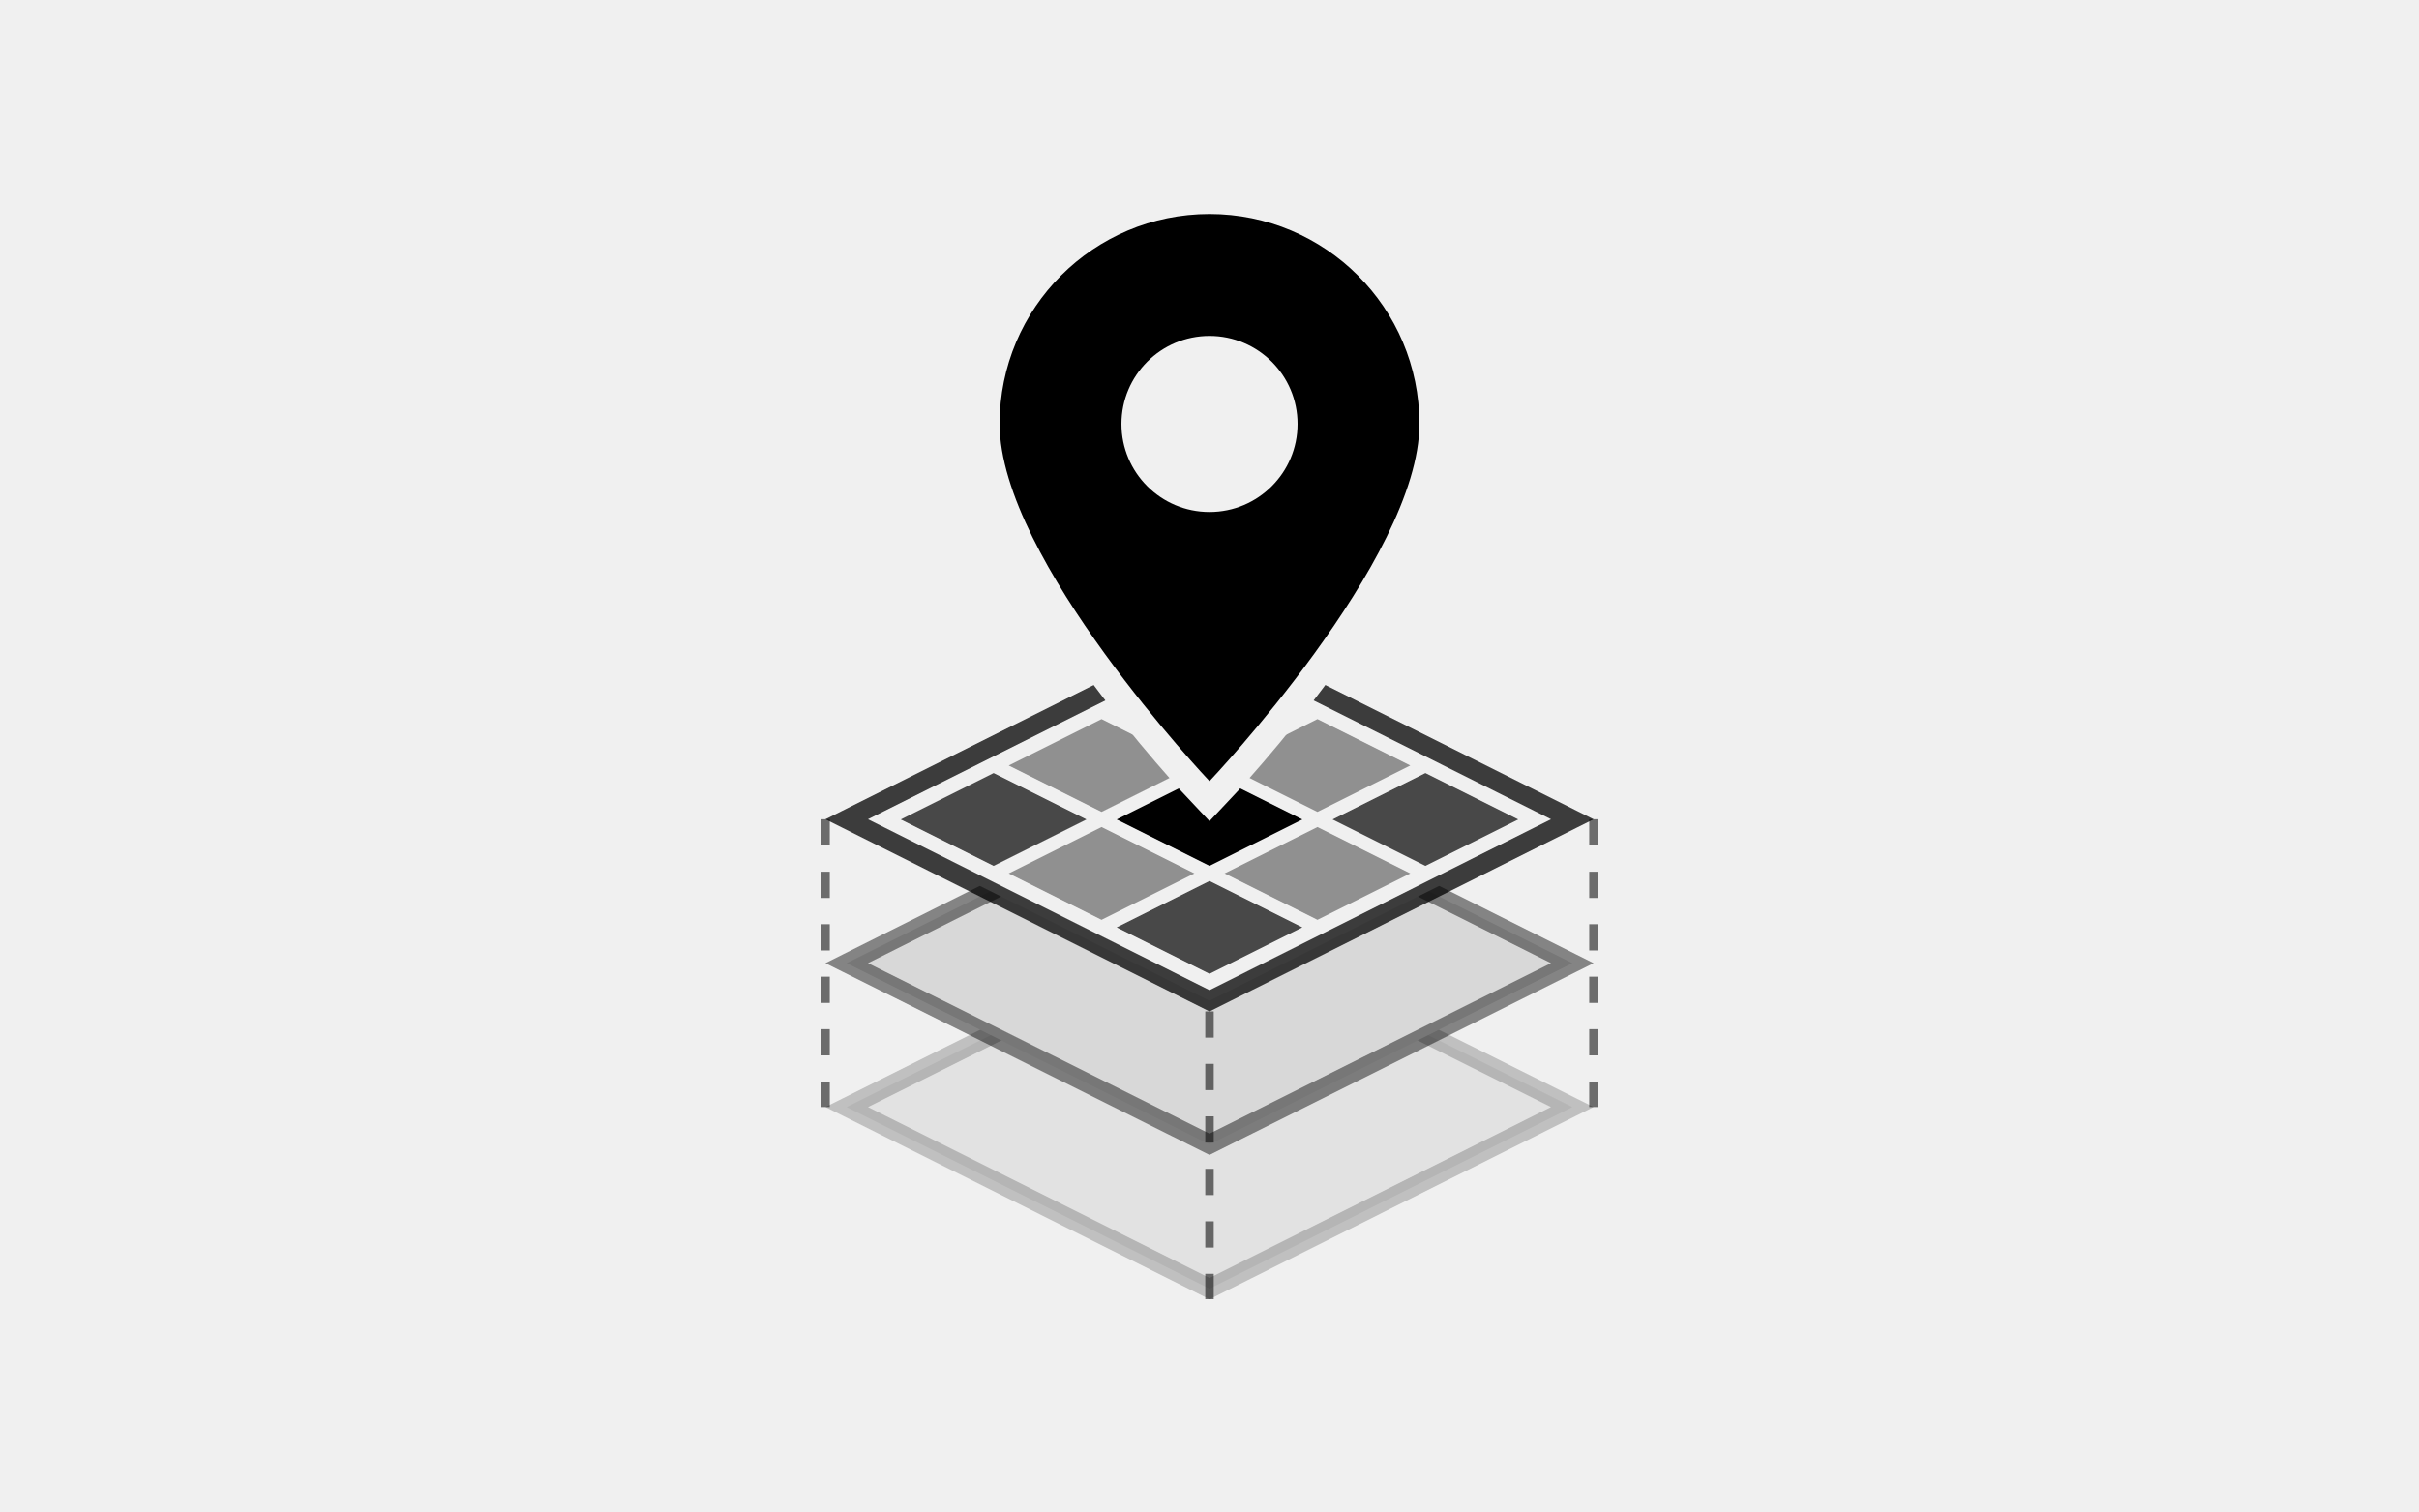
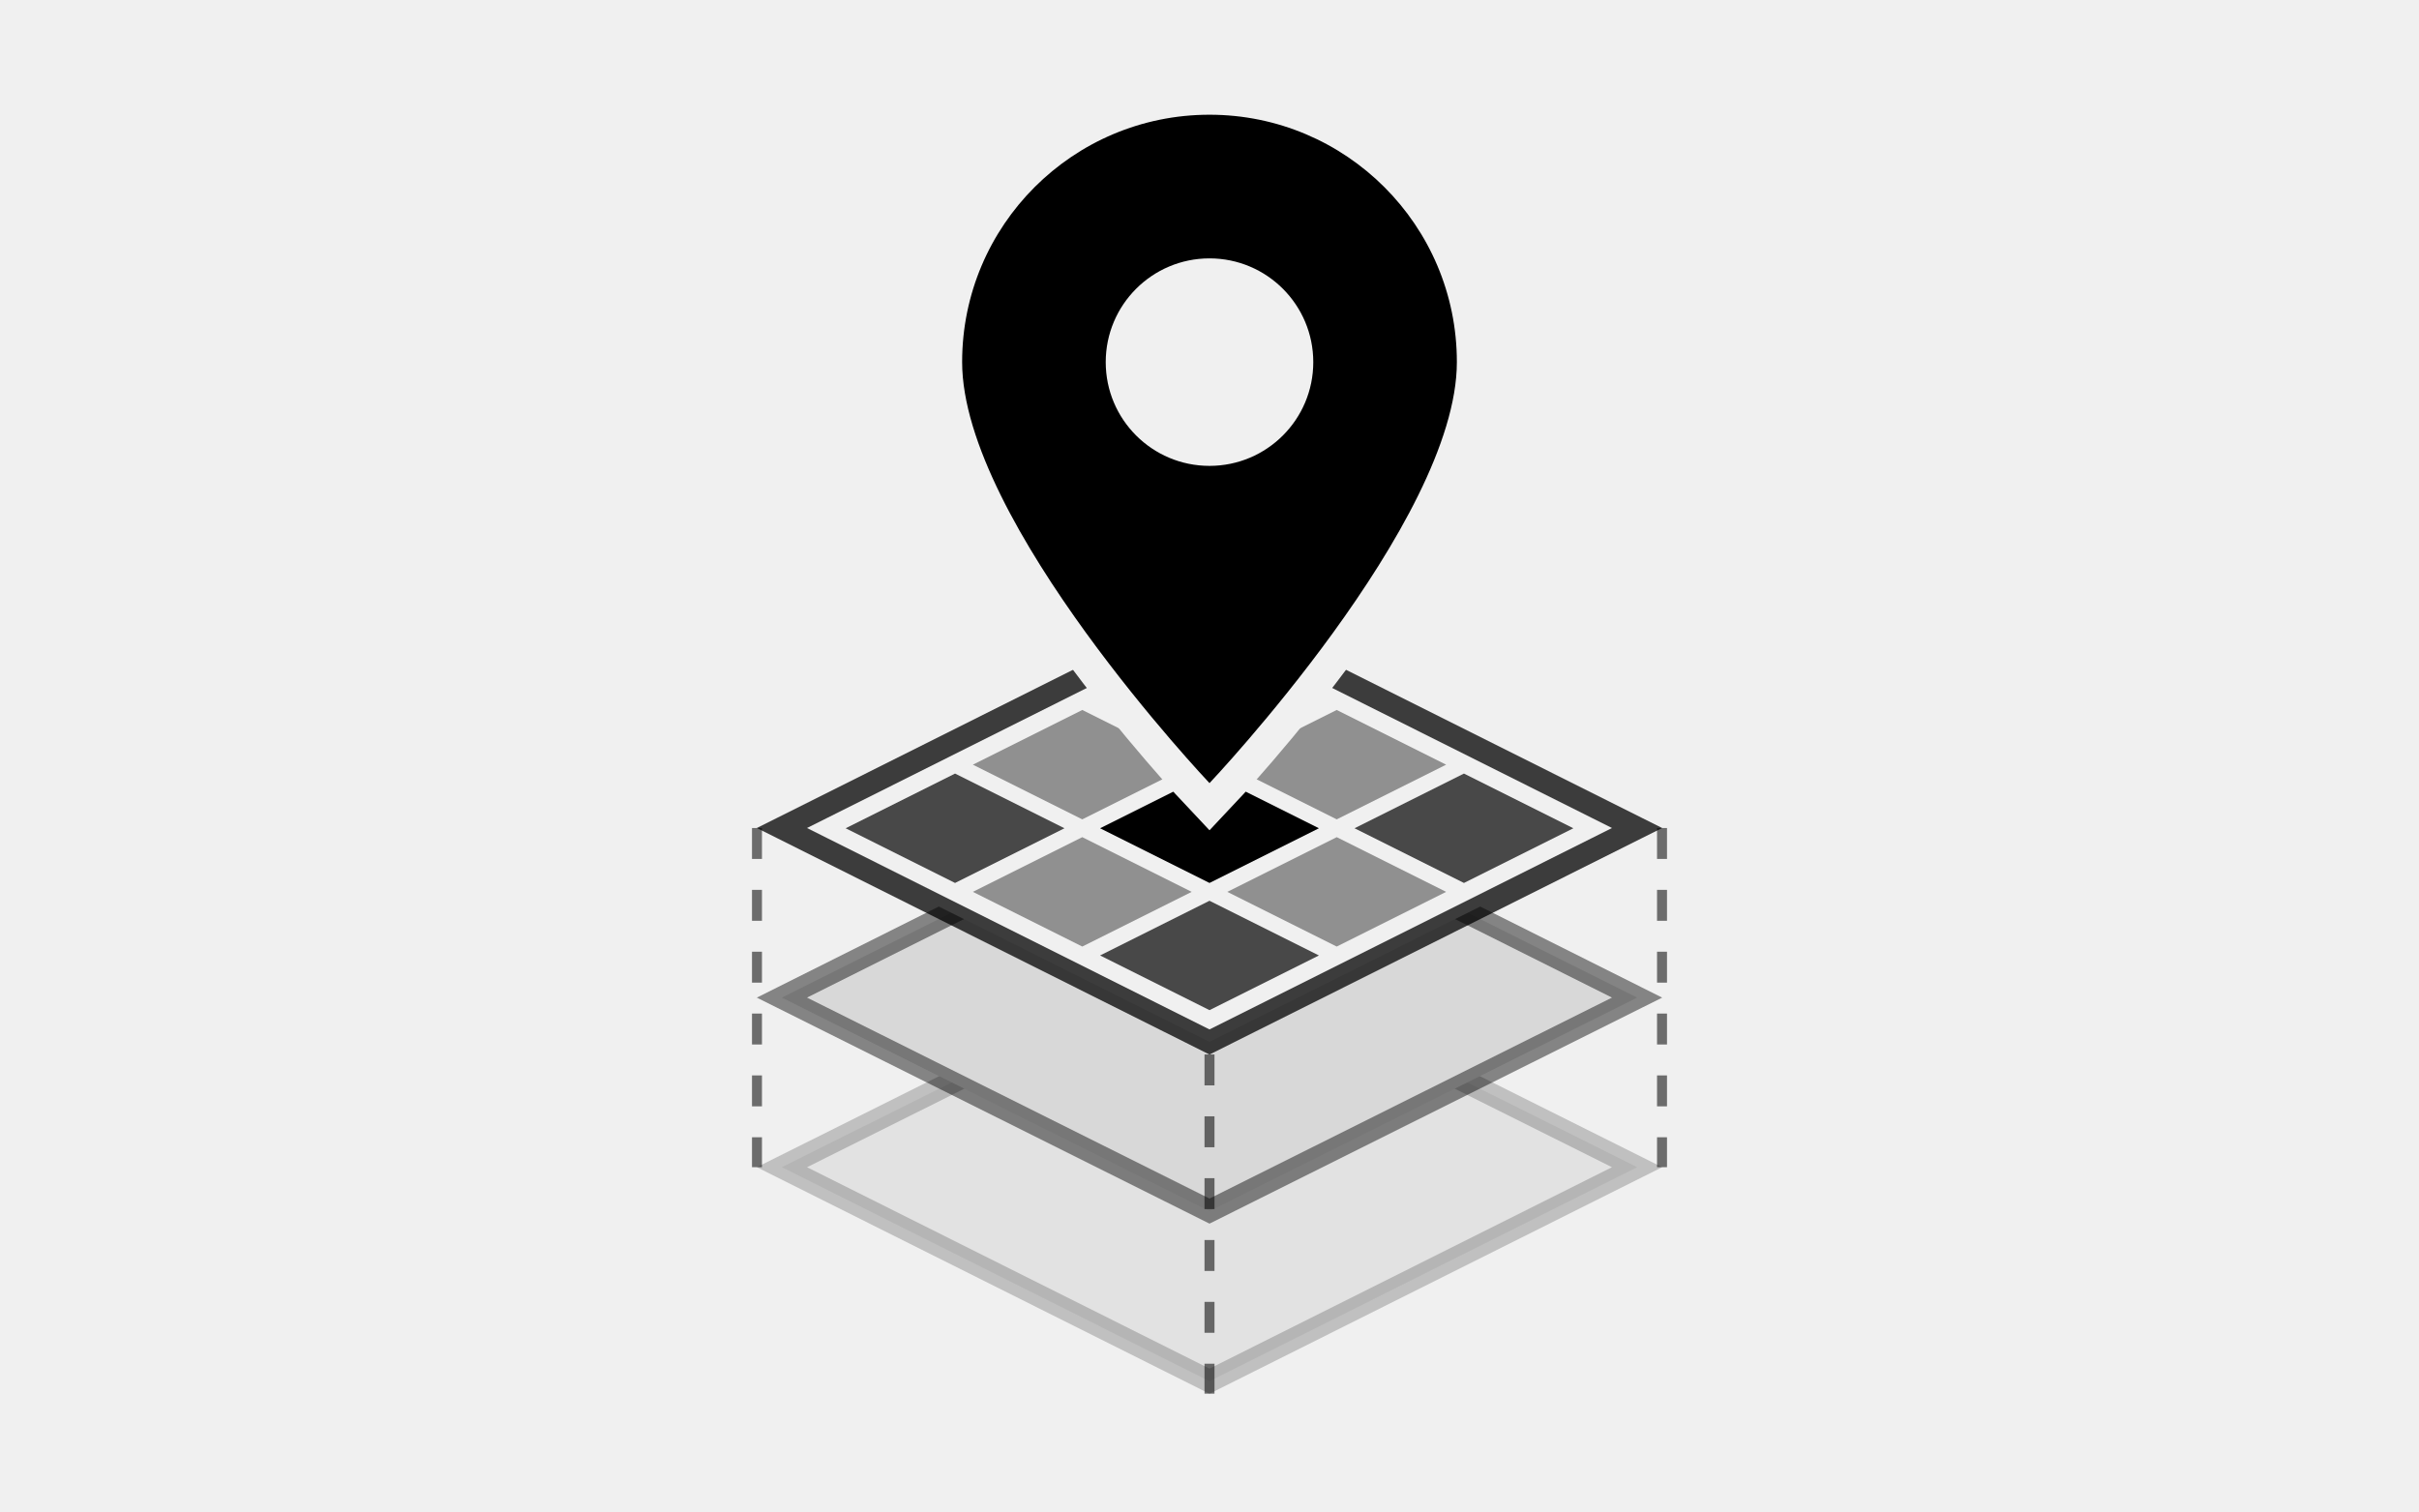
<svg xmlns="http://www.w3.org/2000/svg" viewBox="0 0 160 100">
  <defs>
    <path id="pin" d="M16 16.6s-4.958 -5.234 -4.958 -8.442a4.958 4.958 0 0 1 9.916 0c0 3.208 -4.958 8.442 -4.958 8.442z" />
    <path id="dTop" d="M7.43 17.5L16 13.21L24.57 17.5L16 21.79z" />
    <path id="dMid" d="M7.43 20.9L16 16.61L24.57 20.9L16 25.18z" />
    <mask id="mPin" maskUnits="userSpaceOnUse" x="0" y="0" width="32" height="32">
      <rect width="32" height="32" fill="#fff" />
      <use href="#pin" fill="#000" stroke="#000" stroke-width="1.3" />
    </mask>
    <mask id="mTop" maskUnits="userSpaceOnUse" x="0" y="0" width="32" height="32">
      <rect width="32" height="32" fill="#fff" />
      <use href="#dTop" fill="#000" />
    </mask>
    <mask id="mMid" maskUnits="userSpaceOnUse" x="0" y="0" width="32" height="32">
      <rect width="32" height="32" fill="#fff" />
      <use href="#dMid" fill="#000" />
    </mask>
    <mask id="mHole" maskUnits="userSpaceOnUse" x="0" y="0" width="32" height="32">
      <rect width="32" height="32" fill="#fff" />
      <circle cx="16" cy="8.16" r="2.08" fill="#000" />
    </mask>
  </defs>
-   <g transform="translate(35.2 5.2) scale(2.8)">
+   <g transform="translate(27.20 -2.97) scale(3.3)">
    <g mask="url(#mPin)">
      <g mask="url(#mTop)">
        <g mask="url(#mMid)">
          <path d="M6.93 17.5V24.3M25.07 17.5V24.3" stroke="#000" stroke-width="0.2" stroke-dasharray="0.62 0.62" opacity=".55" />
          <path d="M7.43 24.3L16 20.02L24.57 24.3L16 28.59z" fill="#000" fill-opacity=".06" stroke="#000" stroke-opacity="0.2" stroke-width="0.45" />
        </g>
        <use href="#dMid" fill="#000" fill-opacity=".1" stroke="#000" stroke-opacity="0.45" stroke-width="0.45" />
      </g>
      <g transform="matrix(2.55 1.275 -2.55 1.275 16 13.68)" fill="#000">
        <rect x="0.07" y="0.07" width=".86" height=".86" opacity="0.7" />
        <rect x="1.07" y="0.07" width=".86" height=".86" opacity="0.4" />
        <rect x="2.07" y="0.07" width=".86" height=".86" opacity="0.7" />
        <rect x="0.07" y="1.07" width=".86" height=".86" opacity="0.4" />
        <rect x="1.07" y="1.07" width=".86" height=".86" />
        <rect x="2.07" y="1.07" width=".86" height=".86" opacity="0.4" />
        <rect x="0.07" y="2.07" width=".86" height=".86" opacity="0.7" />
        <rect x="1.07" y="2.07" width=".86" height=".86" opacity="0.4" />
        <rect x="2.07" y="2.07" width=".86" height=".86" opacity="0.7" />
      </g>
      <use href="#dTop" fill="none" stroke="#000" stroke-opacity="0.75" stroke-width="0.45" />
      <path d="M16 22.04V28.84" stroke="#000" stroke-width="0.2" stroke-dasharray="0.62 0.62" opacity=".55" />
    </g>
    <use href="#pin" fill="#000" mask="url(#mHole)" />
  </g>
</svg>
